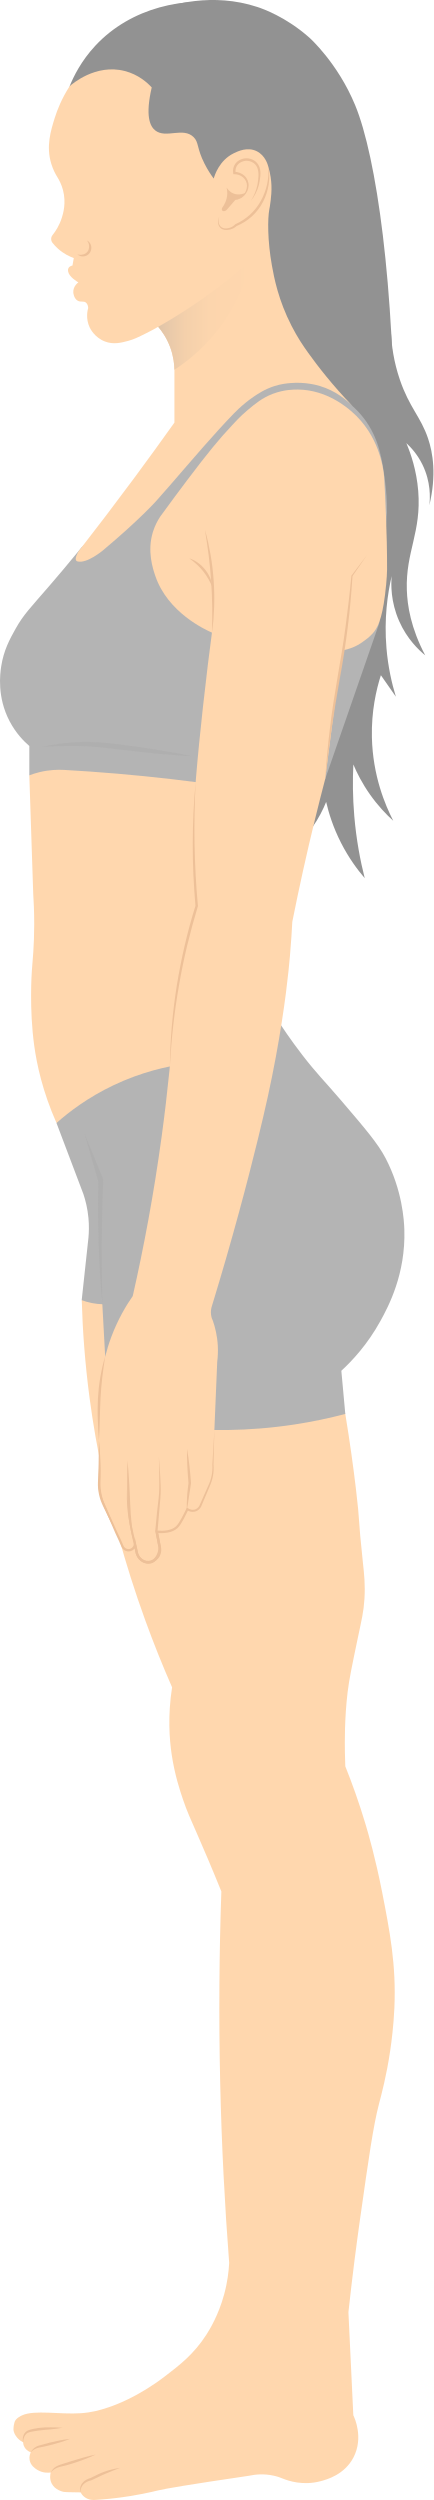
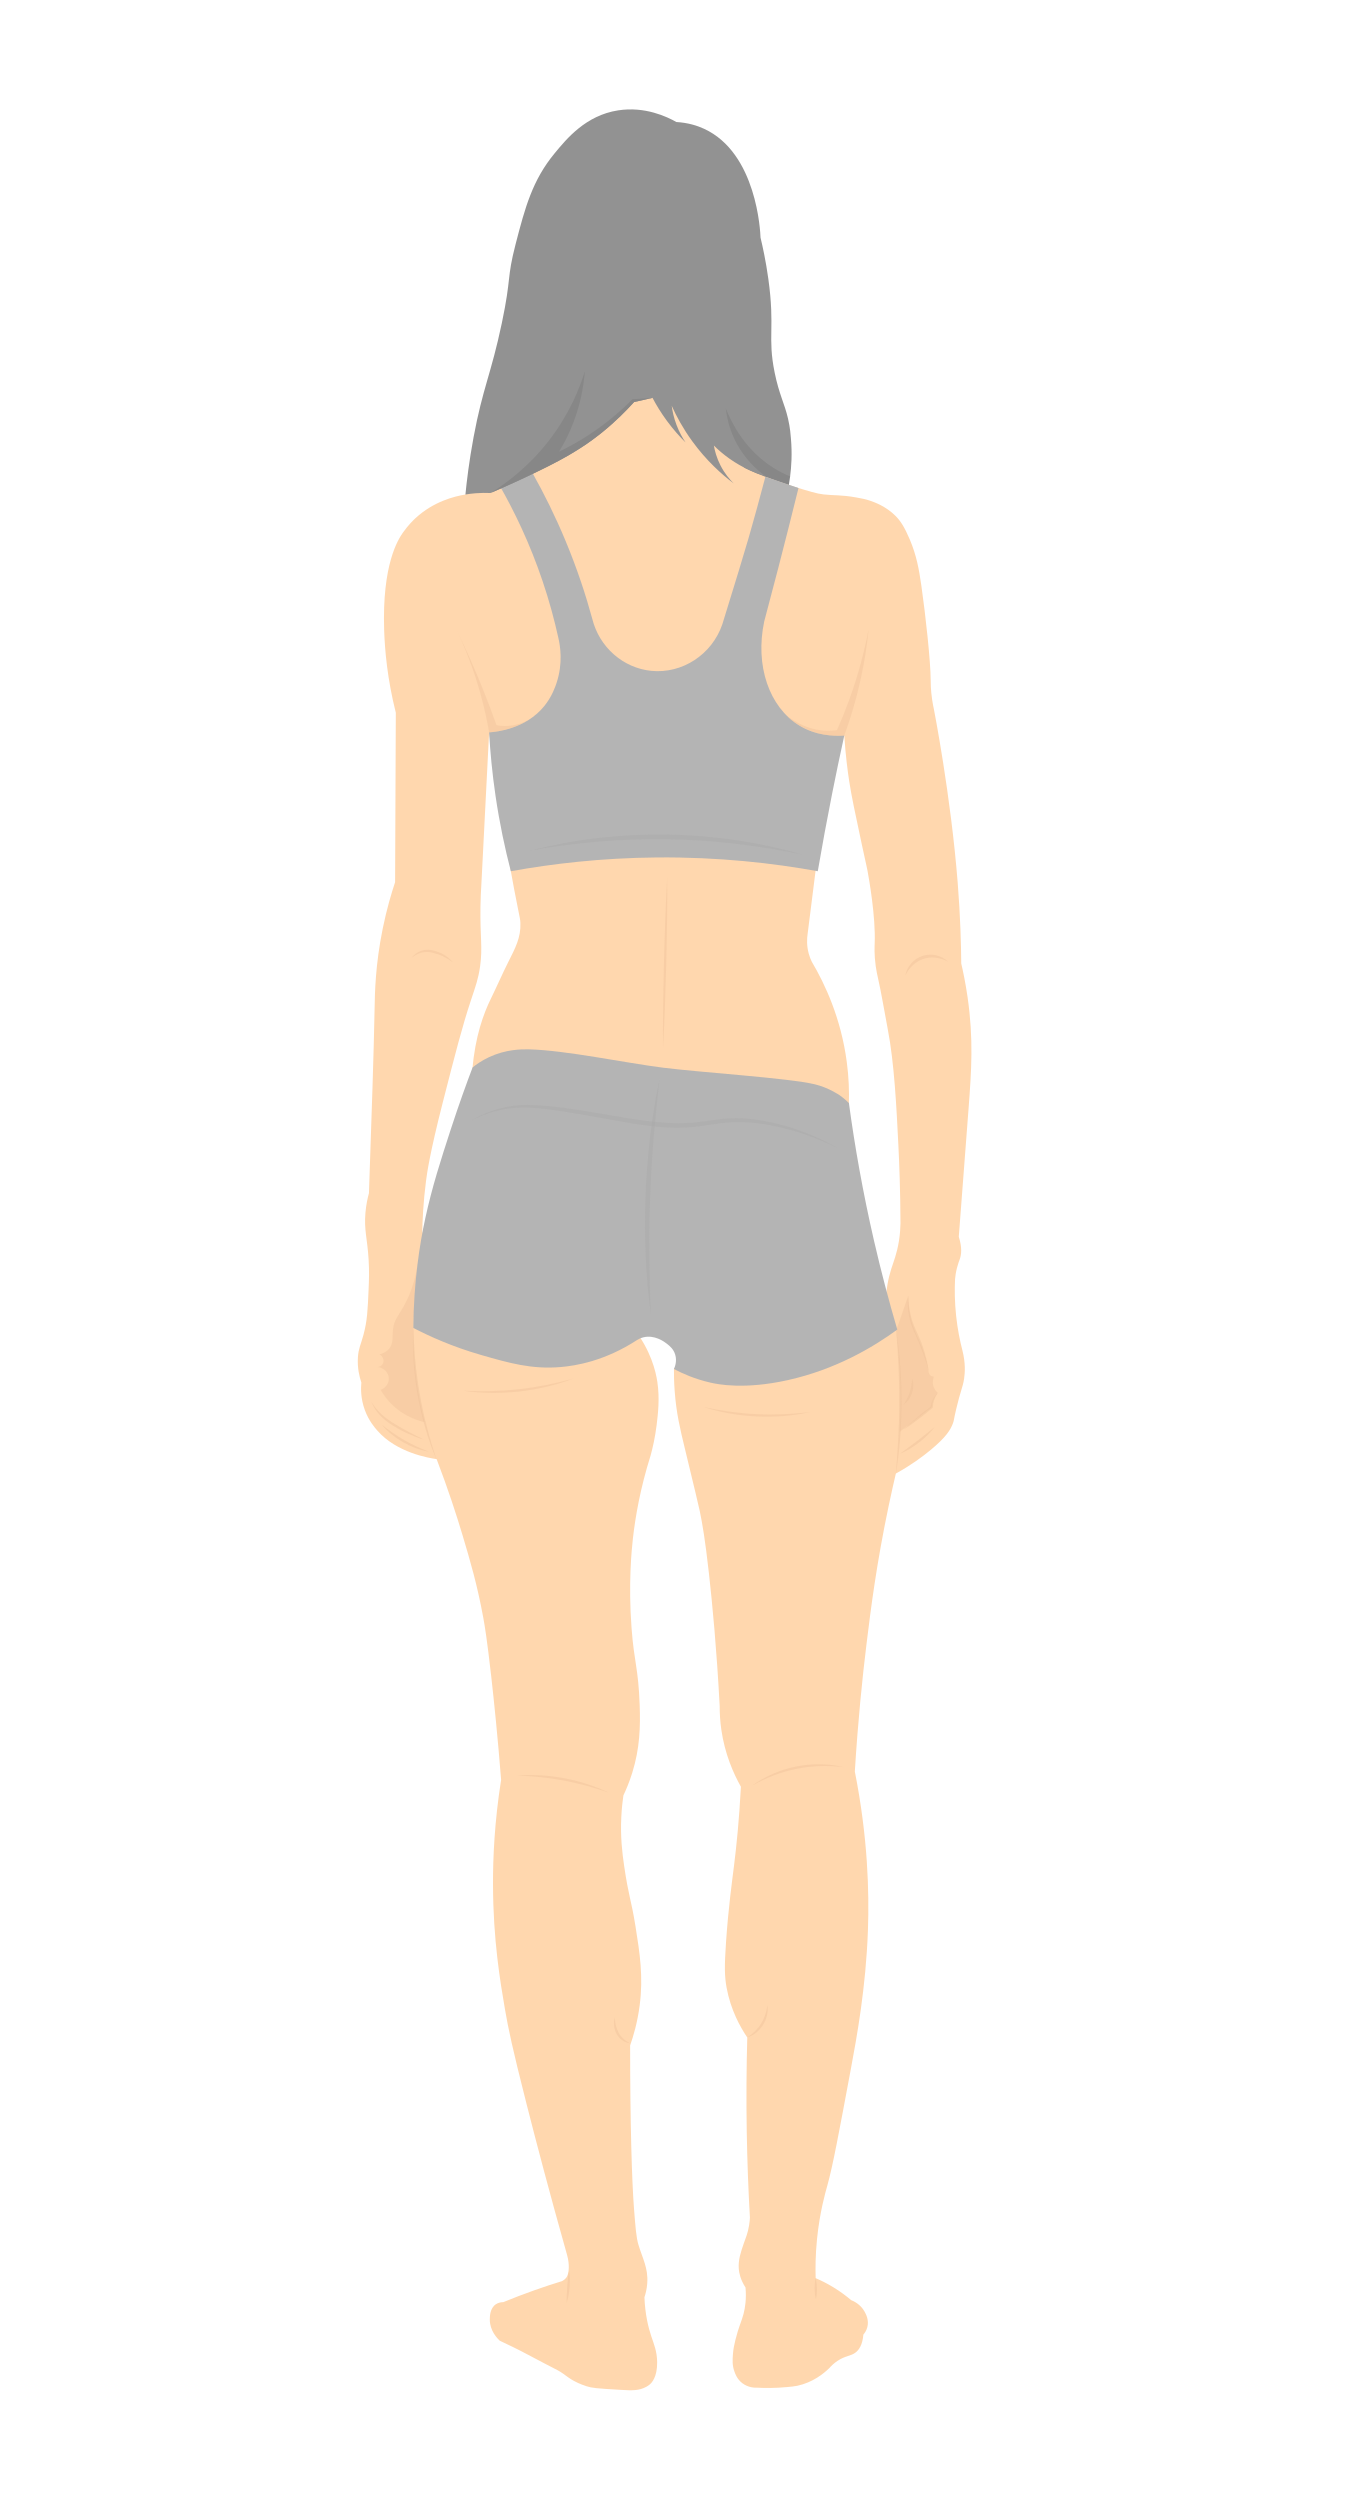
- <svg xmlns="http://www.w3.org/2000/svg" id="Layer_2" data-name="Layer 2" viewBox="0 0 601.87 3471.64">
+ <svg xmlns="http://www.w3.org/2000/svg" id="Layer_2" data-name="Layer 2" viewBox="0 0 2077.32 3801.64">
  <defs>
    <style>
      .cls-1 {
+         opacity: .41;
+       }
+ 
+       .cls-1, .cls-2 {
+         fill: #edc098;
+       }
+ 
+       .cls-2 {
+         opacity: .43;
+       }
+ 
+       .cls-3 {
        fill: #b4b4b4;
      }

-       .cls-2 {
+       .cls-4 {
        fill: #ffd7ae;
      }

-       .cls-3 {
+       .cls-5 {
        fill: #929292;
      }

-       .cls-4 {
+       .cls-6 {
+         fill: #878787;
+       }
+ 
+       .cls-7 {
+         fill: none;
+       }
+ 
+       .cls-8 {
        fill: #a5a4a4;
        opacity: .31;
      }
- 
-       .cls-5 {
-         fill: #edc098;
-       }
- 
-       .cls-6 {
-         fill: url(#linear-gradient);
-       }
    </style>
-     <linearGradient id="linear-gradient" x1="253.39" y1="437.57" x2="382.21" y2="437.57" gradientTransform="translate(601.87) rotate(-180) scale(1 -1)" gradientUnits="userSpaceOnUse">
-       <stop offset="0" stop-color="#ffd7ae" />
-       <stop offset=".45" stop-color="#fcd5ad" />
-       <stop offset=".71" stop-color="#f4d0ab" />
-       <stop offset=".92" stop-color="#e6c8a9" />
-       <stop offset="1" stop-color="#dfc4a8" />
-     </linearGradient>
  </defs>
  <g id="Layer_1-2" data-name="Layer 1">
    <g>
-       <path class="cls-3" d="m421.22,751.07c-20.4,0-40.8,0-61.2,0-2.77-82.84-10.14-170.83-23.88-263.07-27.76-186.41-74.79-345.51-122.51-472.74,24.43-9.04,81.32-26.12,143.83-5.55,7.37,2.42,39.66,13.75,72.14,42.56,0,0,39.21,34.77,63.62,93.88,29.55,71.57,54.79,249.14,54.65,485.93-.84,38.14-1.68,76.28-2.51,114.41-41.37,1.52-82.74,3.05-124.12,4.57Z" />
-       <path class="cls-3" d="m542.97,463.51c.86,15.46,3.54,38.17,12.35,63.94,13.18,38.57,28.89,51.25,39.04,81.26,6.85,20.27,11.89,50.6,1.9,92.94,1.11-10.09,2.14-32.39-9.54-56.3-6.94-14.21-15.93-24.01-22.46-30,6.11,14.4,14.14,37.37,16.49,66.25,4.67,57.39-17.49,84.44-15.8,137.59.68,21.39,5.4,52.8,25.56,90.87-8.87-7.24-25.27-22.6-36.29-47.71-11.79-26.85-11.3-50.87-10.32-62.38-5.66,24.48-10.69,59.01-7.24,99.96,2.23,26.52,7.48,49.31,13.09,67.56-6.95-9.95-13.89-19.9-20.84-29.85-6.46,20.28-13.3,50.09-12.47,86.36,1.22,53.16,18.33,93.76,29.68,115.82-9.73-8.81-21.33-20.89-32.45-36.7-10.72-15.24-18.01-29.7-22.98-41.51-1.03,21.13-.95,45.1,1.26,71.32,2.79,32.94,8.32,62.03,14.52,86.52-10.11-11.75-22.18-28.02-32.89-49.02-11.01-21.61-17.13-41.47-20.67-56.84-4.25,10.56-10.28,22.62-18.94,34.99-3.1,4.43-6.25,8.48-9.37,12.19,4.46-14.26,10.14-35.52,13.35-61.72,7.95-64.76-4.53-115.53-9.07-134.28-53.87-222.66-80.81-333.99-46.25-400.59,17.26-33.27,56.73-76.28,160.35-100.66Z" />
-       <path class="cls-2" d="m479.5,1963.47c6.6,40.18,11.3,75.09,14.66,103.18,6.26,52.25,2.47,35.36,9.77,103.18,1.76,16.3,3.4,30.53,2.17,50.5-1.12,18.09-3.83,28.47-9.23,54.3-8.01,38.29-12.02,57.44-14.12,74.94-4.36,36.33-4,69.33-3.8,83.63.11,8.06.35,14.8.54,19.55,9.18,22.9,19.01,50.02,28.24,80.91,3.76,12.58,13.63,46.55,22.81,93.4,10.65,54.36,19.83,101.21,17.11,161.56-1.1,24.25-3.91,46.1-5.7,58.38-5.25,35.96-12.21,61.24-15.75,74.94-7.95,30.76-13.99,73.36-26.07,158.57-4.92,34.71-10.71,78.83-16.29,130.33,2.26,47.7,4.53,95.4,6.79,143.09,1.65,3.4,14.42,30.87.41,58.24-12.56,24.54-37.52,31.15-46.02,33.4-24.46,6.47-44.84-.66-52.02-3.55-3.76-1.52-7.19-2.87-13.15-4.18-13.79-3.05-25.86-1.61-34.01.13-84.5,12.44-116.8,18.02-127,20.51-.59.14-3.79.93-8.15,1.92-6.87,1.55-17,3.68-29.32,5.69-20.65,3.36-37.72,4.76-48.87,5.43-1.92.2-9.12.72-15.34-4.14-2.72-2.13-4.36-4.57-5.29-6.31-1.9-.03-4.99-.08-8.81-.14-8.65-.13-13-.26-14.28-.51-1.63-.32-12.3-2.42-17.02-11.73-3.19-6.3-2.01-12.65-1.36-15.24-2.8.39-11.01,1.13-18.86-3.85-2.69-1.71-9.02-5.73-10.39-13.36-.88-4.9.7-8.97,1.59-10.85-1.36-.47-5.89-2.23-8.66-7.03-1.59-2.76-1.95-5.4-2.04-6.92-1.73-.84-4.27-2.33-6.76-4.83-1.42-1.43-5.69-5.85-6.61-12.44t0,0c0-5.58,1.27-9.9,1.59-10.85,1.78-5.27,8.54-8.37,10.56-9.29,17.09-7.82,52.5-.93,81.46-2.91,15.18-1.04,25.98-4.04,38.29-8.15,8.9-2.97,40.78-14.2,78.61-43.17,20.35-15.59,40.02-30.65,57.56-57.97,4.79-7.46,16.69-27.15,24.44-55.39,4.75-17.33,6.48-32.55,7.06-43.99-6.13-79.58-10.52-163.32-12.49-250.89-2.09-92.61-1.3-181.08,1.63-265.01-13.36-33.02-24.7-59.39-32.58-77.38-10.23-23.35-14.86-33.05-20.77-50.5-4.02-11.88-11.43-34.08-15.61-62.18-3.22-21.64-5.59-53.9.54-93.4-12.77-29.11-25.4-60.35-37.47-93.68-14.51-40.05-26.5-78.37-36.45-114.45-16.2-55.91-31.01-120.85-40.66-193.73-6.43-48.57-9.69-94.05-10.86-135.76,10.07-10.14,26.18-23.9,48.87-33.67,101.21-43.58,213.34,43.79,223.74,52.13,58.41,46.84,83.05,106.75,93.41,139.56Z" />
-       <path class="cls-1" d="m383.92,1413.91c7.51,11.79,19.56,29.92,35.84,51.05,20.08,26.06,30.39,35.64,53.76,62.99,34.21,40.04,51.31,60.06,61.91,80.37,23.26,44.6,25.67,86.36,26.07,99.38,1.88,61.51-22,106.28-33.13,126.53-17.98,32.72-39.29,55.42-54.36,69.31,1.83,19.98,3.66,39.95,5.48,59.93-21.64,5.71-45.21,10.79-70.6,14.66-65.04,9.92-123.11,9.05-170.52,4.34-30.77-32.94-61.55-65.89-92.32-98.83-1.32-24.18-2.63-48.36-3.95-72.54-4.11-.11-8.98-.53-14.38-1.58-5.54-1.08-10.33-2.58-14.26-4.07,3.12-28.92,6.25-57.83,9.37-86.75.71-7.67.96-16.9,0-27.29-1.23-13.2-4.06-24.36-6.92-32.99-12.49-32.99-24.98-65.98-37.47-98.97,13.18-21.19,31.08-44.35,55.39-65.98,93.47-83.13,212.24-81.62,250.07-79.56Z" />
-       <path class="cls-2" d="m40.71,1076.67c1.81,54.85,3.62,109.7,5.43,164.54.65,9.94,1.38,24.66,1.36,42.49-.04,30.12-2.19,49.92-3.26,64.35-.23,3.17-3.71,53.26,3.26,103.86,3.59,26.11,11.53,63.67,30.95,107.52,17.84-15.81,43.89-35.53,78.61-52.13,39.6-18.93,75.64-26.71,101.01-30.14,25.4-28.14,89.11-106.4,95.44-220.21.91-16.34,9.6-216.69-108.61-256.32-64.54-21.64-144.6,12.12-204.19,76.03Z" />
-       <path class="cls-3" d="m96.64,119.81c5.51-13.55,16.06-35.2,35.71-56.32C182.19,9.89,258.31-5.6,317.94,6.05c15.45,3.02,42.56,8.65,69.24,30.14,23.11,18.61,35.02,40.35,40.73,52.95,8.88,8.46,21.6,22.92,29.32,43.99,4.8,13.08,7.11,27.15,5.7,58.65-1.01,22.74-3.94,54.03-12.22,91.23,5.15,12.61,4.18,22.13,3.26,26.88-3.58,18.34-18.98,29.58-32.74,39.62-8.38,6.12-15.95,10.11-21.01,12.52-5.64,4.37-14.41,10.03-26.08,13.03-20.18,5.19-57.81,4.7-136.85-70.6-37.82-36.03-91.49-95.24-140.66-184.65Z" />
-       <path class="cls-1" d="m526.58,865.64c-24.99,72.03-49.99,144.06-74.98,216.1-58.95,1.57-117.89,3.14-176.84,4.71-48.73-6.36-99.19-11.5-151.31-15.14-11.53-.8-22.99-1.52-34.37-2.16-9.15-.51-20.87-.12-33.98,3.04-5.3,1.28-10.1,2.83-14.39,4.48,0-13.58,0-27.15,0-40.73-7.41-6.4-18.61-17.62-27.42-34.48C-4.29,967.85.09,935.78,1.61,925.71c3.46-22.92,12.24-38.63,20.09-52.68,10.95-19.59,19.92-28.28,47.52-60.28,10.47-12.14,25.76-30.11,44.08-52.6,47.94-42.94,84.06-80.1,108.52-106.51,37.53-40.53,84.88-71.97,118.66-115.67,3.41-4.41,13.04-17.22,29.87-22.81,13.91-4.62,26.14-2.11,39.1.54,27.57,5.65,46.39,19.2,55.4,25.83,11.11,8.17,19.23,16.34,24.56,22.29,4.03,3.59,9.89,9.25,15.86,17.04,21.62,28.2,25.92,59.6,29.62,89.16,1.29,10.26,2.56,24.53,2.44,41.76-3.58,51.29-7.16,102.58-10.74,153.86Z" />
-       <path class="cls-2" d="m476.2,903.09c7.32-1.43,17.9-4.54,28.01-12.14,2.95-2.22,8.06-5.43,13.25-11.28,6.62-7.46,12.75-18.53,17.16-53.34,2.82-22.23,2.88-35.3,2.88-35.3.24-49.35-2.97-109.27-4.1-129.24-1.1-11.56-6.79-57.34-45.21-90.42-6.67-5.74-34.85-30-74.13-30.41-5.96-.06-19.58-.08-35.45,6.02-14.41,5.53-24.16,13.6-34.81,22.56-11.2,9.42-18.51,17.86-22.2,21.79-17.36,18.47-32.51,36.78-61.91,75.76-9.56,12.68-22.25,29.69-37.06,50.1-3.18,4.76-7.26,11.9-10.18,21.18-8.45,26.82-.13,51.54,3.26,61.5,17.29,50.85,69.56,74.64,78.61,78.61-3.33,25.1-7.81,60.55-12.49,103.18-3.63,33.07-7.24,68.79-9.78,99.92-3.39,41.64-5.5,101.27,1.09,176.49-6.57,21.19-12.85,44.45-18.33,69.65-5.47,25.16-9.4,48.89-12.22,70.87-3.74,57.06-9.61,117.64-18.33,181.24-10.82,78.99-24.62,152.47-39.91,219.93-8.76,12.6-20.39,31.65-29.73,56.61-14.19,37.9-16.06,70.52-17.11,91.64-1.15,23.27.9,27.73.81,91.65-.02,12.05-.1,21.93-.17,28.39.55,3.42,1.65,9.3,3.77,16.41,4.36,14.64,9.49,22.45,18.91,42.39,2.17,4.58,5.52,11.84,9.41,21,1.88,3.49,5.7,5.44,9.5,4.89,4.16-.6,7.46-4.08,7.87-8.42.71,3.63,1.41,7.27,2.12,10.9,1.88,10.23,12.23,16.26,21.1,13.54,8.21-2.52,13.4-12.01,10.59-21.18-1.21-6.83-2.43-13.65-3.64-20.48,4.08.07,13.63-.34,23.33-6.4,13.62-8.52,17.69-22.06,18.59-25.39,3.49,2.81,8.12,3.62,12.09,2.04,4.41-1.75,6.17-5.69,6.52-6.52,4.34-9.96,8.69-19.91,13.03-29.87,1.31-3.16,2.65-7.18,3.53-11.95,1.11-6,1.11-11.24.81-15.21,1.99-47.61,3.98-95.21,5.97-142.82.79-6.31,1.24-13.72.81-21.99-.72-14.1-3.73-25.85-6.74-34.56-.96-1.94-2.14-4.87-2.63-8.62-.62-4.78.16-8.69.82-11,29.06-94.97,49.72-173.62,63.94-231.75,10.96-44.76,18.39-78.55,25.25-115.67,13.02-70.46,17.75-119.36,19.55-140.11,1.69-19.51,2.67-35.8,3.26-47.25,9.29-46.68,19.82-94.5,31.77-143.36,4.53-18.55,9.18-36.87,13.92-54.94,5.18-40.62,10.36-81.24,15.54-121.86,3.02-18.93,6.04-37.85,9.06-56.78Z" />
-       <path class="cls-2" d="m85.79,302.57c-3.33,10.45-8.45,18.42-12.9,23.98-2.52,3.15-2.4,7.63.11,10.79,2.04,2.57,4.51,5.3,7.48,7.97,8.21,7.37,16.57,11.11,21.99,13.05-.59,3.45-1.21,6.93-1.83,10.37-.73.15-3.99.77-5.5,3.48-1.06,1.91-.7,3.89-.51,4.91,1.36,7.48,12.68,14.15,14.19,15.03-.44.29-7.59,5.42-7.04,14.08.04.37.62,8.28,6.19,11.4,4.36,2.38,8.06-.11,11.44,2.64,2.31,1.91,2.9,5.02,3.04,7.44-.84,2.97-3.81,14.63,2.16,27.16.7,1.47,6.78,13.78,20.93,19.28,11.95,4.66,22.8,1.8,32.55-.81,7.7-2.05,13.45-4.88,24.45-10.34,7.26-3.56,13.09-6.85,17.12-9.2,4.91,5.75,11.91,15.32,16.83,28.77,4.58,12.54,5.61,23.61,5.72,30.94v73.31c-18.15,25.51-36.77,51.21-55.94,77.12-25.81,34.86-51.54,68.69-77.12,101.54-1.36,2.35-5.83,10.34-3.15,13.23,0,0,.55.59,1.43.84,12.87,3.74,35.37-15.14,35.37-15.14,51.14-42.85,73.86-68.44,73.86-68.44,6.61-7.44,12.49-14.12,17.75-20.14,10.33-11.82,18.14-20.91,24.08-27.85,0,0,41.7-48.72,66.52-74.07,2.9-2.96,8.5-8.58,16.56-15.07,2.2-1.77,5.66-4.54,10.25-7.67,6.39-4.35,15.92-10.75,29.13-14.99,9.72-3.12,17.54-3.81,22.25-4.22,20.82-1.8,37.28,2.93,41.02,4.07,22.4,6.78,37.39,19.76,45.2,27.75-27.75-28.96-47.87-54.84-61.51-73.9-7.25-10.14-14.79-21.3-22.99-37.27-18.52-36.07-24.32-67.06-27.37-84.11-6.22-34.7-5.89-65.22-3.61-77.3.19-1.01,1.2-6.12,1.98-13.11.58-5.2,1.36-12.47,1-21.07-.27-6.37-1.25-15.29-4.39-25.78-.66-2.64-4.18-15.25-15.87-21.19-13.01-6.52-26.43.04-32.18,2.86-19.87,9.75-26.32,30.2-27.71,35.04-3.34-4.51-8.14-11.47-12.76-20.64-11.07-21.92-7.62-29.47-15.21-36.95-14.52-14.3-38.49,2.42-53.19-9.2-7.48-5.9-14.04-20.27-4.91-59.75-5.87-6.38-18.33-17.89-37.46-22.8-40.47-10.45-73.46,18.36-76.57,21.15-11.07,17.23-17.16,32.88-20.64,43.95-5.54,17.74-12.24,39.26-4.87,63.6,2.53,8.32,6.01,14.7,8.65,18.91,2.42,3.92,5.57,9.86,7.62,17.59,4.76,17.96.22,32.92-1.61,38.71Z" />
-       <path class="cls-6" d="m219.66,453.81c4.91,5.75,11.91,15.32,16.83,28.77,4.58,12.54,5.61,23.61,5.72,30.94,16.19-10.58,37.22-26.97,57-51.31,31.24-38.43,43.83-77.6,49.28-100.6-24.02,21.36-52.15,43.64-84.73,65.18-15.06,9.96-29.81,18.93-44.1,27.02Z" />
-       <path class="cls-5" d="m372.51,231.28c.68,8.31.1,16.61-1.6,24.62-1.75,8.02-4.7,15.73-8.6,22.86-1.99,3.55-4.18,6.97-6.68,10.18-2.51,3.19-5.3,6.14-8.24,8.93-5.98,5.48-12.84,10.02-20.28,13.35l-.29.13-.18.19c-2.08,2.22-4.74,3.92-7.68,4.77-3.01.89-6.22,1.33-9.08.38-2.86-.87-5.09-3.39-5.92-6.44-.87-3.05-.58-6.43.54-9.52-1.52,2.91-2.22,6.38-1.57,9.77.58,3.33,2.83,6.73,6.3,7.98,3.39,1.34,7.07.97,10.35.21,3.44-.79,6.63-2.58,9.2-5.02l-.47.32c7.85-3.21,15.17-7.78,21.47-13.52,6.29-5.74,11.56-12.6,15.45-20.15,3.94-7.53,6.52-15.7,7.83-24.02,1.37-8.33,1.1-16.87-.54-25.02Z" />
-       <path class="cls-5" d="m348.28,278.94c5.18-6.42,9.17-13.97,11.21-22.12.99-4.11,1.61-8.17,2.04-12.39.35-4.19.24-8.64-1.41-12.84-1.58-4.21-4.92-7.81-9-9.75-4.01-1.94-8.78-2.63-13.19-1.58-4.38.96-8.55,3.42-11.24,7.19-2.73,3.76-3.64,8.63-2.88,13.04l.25,1.43h1.4c4.4-.05,8.82,1.52,12.12,4.45,3.36,2.86,5.42,7.19,5.4,11.66-.05,4.47-1.9,9.03-4.74,12.62-2.96,3.58-7.29,6.01-11.95,7.05,4.77-.46,9.47-2.61,12.94-6.17,3.42-3.59,5.66-8.33,5.98-13.44.29-5.12-1.86-10.35-5.63-13.9-3.76-3.6-8.92-5.53-14.09-5.64l1.64,1.42c-.51-3.71.22-7.56,2.41-10.49,2.14-2.96,5.54-4.93,9.19-5.79,7.19-1.77,15.75,2.01,18.5,9.06,2.85,7.09,1.55,15.7.31,23.61-1.55,7.96-4.78,15.61-9.24,22.57Z" />
-       <path class="cls-5" d="m341.29,267.52c-1.06.57-8.94,4.68-17.45,1.03-5.46-2.34-8.22-6.61-9.16-8.25.55,2.28.96,5.03.92,8.15-.15,9.86-4.8,17.11-7.23,20.36-.04.1-.87,2.3.2,3.56,1.09,1.29,3.97,1.36,6.11-.81,4.03-4.64,8.05-9.28,12.08-13.93,1.8-.3,5.15-1.09,8.57-3.53,3.25-2.31,5.07-5.02,5.96-6.58Z" />
-       <path class="cls-5" d="m294.32,878.46c.91-5.93,1.49-11.91,2.07-17.88.47-5.98.78-11.98,1.01-17.99.43-12.01.13-24.04-.65-36.04-.85-11.99-2.2-23.95-4.26-35.79-1.04-5.92-2.17-11.82-3.45-17.68-1.39-5.84-2.77-11.68-4.49-17.43.93,5.93,1.97,11.82,2.77,17.75.92,5.91,1.75,11.83,2.45,17.76,1.4,11.86,2.65,23.73,3.42,35.64.86,11.9,1.26,23.83,1.48,35.77.18,11.95-.05,23.9-.34,35.9Z" />
-       <path class="cls-5" d="m295.53,816.5c-.89-9.12-4.76-17.96-10.5-25.26-5.76-7.27-13.49-13.1-22.21-15.96,7.38,5.37,13.99,11.23,19.41,18.17,5.52,6.87,9.68,14.67,13.3,23.04Z" />
-       <path class="cls-5" d="m451.6,1081.74c2.76-23.56,5.73-47.08,9.11-70.53,3.49-23.44,7.13-46.84,11.39-70.16,4.34-23.31,7.9-46.82,10.85-70.37,3.01-23.55,5.04-47.21,6.57-70.89l-.15.4,20.53-29.79-21.82,28.86-.13.17-.02.24c-2.13,23.61-5.02,47.13-8.1,70.61-3.02,23.5-7.13,46.81-11.1,70.19-3.98,23.38-7.77,46.84-10.51,70.41-2.89,23.56-5.13,47.19-6.62,70.86Z" />
-       <path class="cls-5" d="m259.7,2011.94c-.28,16.01.71,31.91,2.05,47.79v-.4c-.39,3.2-.79,6.39-1.12,9.6-.34,3.2-.76,6.4-.86,9.62-.33,6.44-.51,12.89-.48,19.32,1.22-6.35,2.22-12.69,3.07-19.04.37-3.18,1.01-6.33,1.46-9.5.52-3.16.97-6.32,1.41-9.49l.03-.21v-.19c-1.21-15.89-2.75-31.75-5.56-47.51Z" />
-       <path class="cls-5" d="m220.6,2022.53l.5,25.89c.16,4.31.05,8.62.09,12.92.07,4.3-.02,8.6-.34,12.88-.55,8.55-2.03,17.05-2.78,25.68l-2.48,25.83-.02.19.05.24,3.91,20.04.02.1.05.13c1.32,4.03,1.21,8.68-.65,12.41-1.85,3.75-5.34,6.77-9.37,8.04-4.02,1.33-8.51.63-11.94-1.88-3.5-2.48-5.91-6.35-6.44-10.63v-.07s-.04-.12-.04-.12l-5.63-24c-1.97-7.98-3.57-16.08-5.07-24.14-2.89-16.14-3.99-32.62-3.31-49.1-1.65,16.39-1.37,33.08,1.17,49.45,1.28,8.18,2.65,16.3,4.4,24.37l5.34,24.21-.04-.19c.58,5.11,3.49,9.92,7.66,12.92,4.14,3.14,9.96,4.11,14.91,2.49,4.96-1.54,9.23-5.08,11.54-9.79,2.27-4.77,2.33-10.23.69-15.1l.06.23-4.1-20,.03.42,2.19-25.74c.5-8.59,1.75-17.17,2.07-25.87.21-4.34.18-8.68-.02-13-.14-4.33-.31-8.65-.63-12.96l-1.82-25.85Z" />
-       <path class="cls-5" d="m177.02,2028.23c-.42,9.89-.44,19.78-.41,29.67.02,9.89.21,19.78.59,29.66.47,9.88,1.18,19.84,2.92,29.64.86,4.89,1.85,9.76,2.99,14.59,1.26,4.8,2.52,9.59,4.14,14.28-.84-4.88-1.76-9.73-2.42-14.62-.78-4.86-1.46-9.74-1.98-14.63-1.08-9.77-1.69-19.55-2.08-29.41-.47-9.86-.76-19.73-1.43-29.59-.6-9.86-1.27-19.72-2.32-29.58Z" />
-       <path class="cls-5" d="m161.54,2128.42c-3.88-10.38-8.12-20.61-12.42-30.81-2.03-5.18-4.56-10.09-6.14-15.22-1.66-5.14-2.76-10.45-3.2-15.82-.59-5.39-.16-10.72.02-16.36.09-5.56.11-11.12-.13-16.66-.38-11.08-1.1-22.14-2.31-33.16l-.44,33.17c-.16,5.52-.21,11.03-.5,16.52-.27,5.4-.76,11.15-.2,16.79.52,5.64,1.7,11.23,3.56,16.58,1.89,5.39,4.48,10.33,6.85,15.29,4.81,9.96,9.68,19.89,14.9,29.67Z" />
-       <path class="cls-5" d="m271.7,1086.05c-1.4,14.29-2.33,28.62-3.04,42.96-.71,14.35-.95,28.71-.99,43.08-.13,28.74,1.32,57.48,3.78,86.12l.07-.65c-11.36,36.07-19.74,73.06-25.92,110.34-5.9,37.34-9.31,75.07-9.71,112.83,2.07-37.68,6.1-75.23,12.68-112.33,3.17-18.57,6.94-37.03,11.35-55.34,4.44-18.3,9.39-36.47,14.84-54.5l.1-.33-.03-.32c-2.69-28.53-4.09-57.17-4.69-85.83-.48-28.66.08-57.35,1.56-86.02Z" />
-       <path class="cls-4" d="m142.26,1812.78c-1-37.8-1.23-76.84-.54-117.03.34-19.67.89-39.04,1.63-58.11-8.73-21.31-17.47-42.63-26.2-63.94,6.45,22.33,12.9,44.67,19.35,67-.46,19.74-.56,40.09-.2,61.03.66,39.02,2.8,76.1,5.97,111.05Z" />
-       <path class="cls-5" d="m146.06,1883.64c-2.91,9.38-5.05,18.97-6.73,28.66-1.71,9.68-2.75,19.48-3.31,29.31-.39,9.84-.64,19.61-.2,29.42l.58,14.7c.32,4.89.52,9.79.96,14.67.38-4.9.52-9.8.79-14.69l.42-14.66c.14-4.88.19-9.77.43-14.65.15-4.88.31-9.75.59-14.61.46-9.72,1.4-19.41,2.45-29.1,1.1-9.69,2.55-19.35,4.02-29.05Z" />
-       <path class="cls-5" d="m297.68,1985.81l-2.76,47.95v.03s0,.05,0,.05c.31,5.03-.05,10.08-1,15.01-.95,4.95-2.56,9.68-4.72,14.29l-12.41,27.98.04-.09c-1.47,2.72-4.07,4.82-7.04,5.38-1.47.32-3.01.25-4.51-.1-1.48-.35-2.99-1.03-4.19-1.84l-1.43-.98-.82,1.59c-2.21,4.3-4.22,8.65-6.58,12.9-2.39,4.14-4.72,8.6-7.89,11.64-3.29,3.02-7.76,4.66-12.34,5.44-4.61.78-9.4.76-14.13.34l-2.2-.2.4,2.17,3.84,20.91c.35,6.22-2.6,13.37-7.38,17.45-4.72,4.23-12.58,2.28-16.9-2.34-2.23-2.38-3.7-5.24-4.3-8.61l-2.21-10.43-2.03-9.59-1.22,9.69c-.38,3.05-2.72,5.76-5.68,6.49-2.93.81-6.28-.54-8.02-3.09-.79-1.11-1.48-3.15-2.23-4.74l-2.2-5.07c-1.51-3.37-3.16-6.73-4.74-10.09l-18.17-40.32-2.26-5.05-1.48-5.23c-1.09-3.46-1.85-7.04-2.24-10.66-.44-3.62-.59-7.27-.51-10.93.16-3.62.27-7.38.31-11.07.31-14.8-.14-29.6-1.32-44.33.55,14.76.67,29.55-.08,44.27-.14,3.7-.35,7.32-.62,11.07-.19,3.73-.07,7.48.31,11.2.34,3.73,1.05,7.41,2.12,11.03l1.45,5.45,2.18,5.11,17.59,40.79c1.54,3.34,3.14,6.62,4.63,10l2.19,5.11c.83,1.74,1.21,3.3,2.49,5.27,2.4,3.58,7.12,5.56,11.41,4.42,4.29-1.03,7.58-4.86,8.16-9.17l-3.25.11,2.16,10.49c.62,3.66,2.44,7.43,5.11,10.24,2.69,2.82,6.25,4.86,10.17,5.56,1.98.33,3.93.4,6.01-.09,2.04-.49,3.87-1.5,5.42-2.73,3.09-2.52,5.19-5.83,6.65-9.32,1.41-3.54,2.29-7.23,1.96-11.31l-3.99-21.1-1.8,1.97c4.96.41,9.99.42,14.99-.46,4.95-.88,10.03-2.7,13.96-6.33,3.84-3.8,5.97-8.22,8.43-12.47,2.34-4.28,4.41-8.79,6.62-13.17l-2.25.62c1.67,1.12,3.39,1.81,5.27,2.24,1.87.42,3.86.47,5.77.03,3.85-.81,7.07-3.55,8.8-6.93l.03-.05.02-.04,11.93-28.2c4.27-9.37,6.22-19.97,5.25-30.25v.09s1.26-48.02,1.26-48.02Z" />
-       <path class="cls-5" d="m111.85,3461.06c-.07-2.17.15-4.32.87-6.26.77-1.92,1.83-3.67,3.26-5.07,1.41-1.41,3.08-2.57,4.9-3.44,1.8-.87,3.79-1.57,5.67-1.91l.18-.03.3-.14c3.28-1.51,6.57-3.02,9.81-4.62,3.22-1.64,6.51-3.14,9.85-4.53,6.66-2.82,13.42-5.46,20.28-8.08-7.29.94-14.47,2.71-21.41,5.16-1.73.62-3.47,1.24-5.17,1.93-1.7.71-3.34,1.54-5.02,2.31-3.33,1.57-6.63,3.22-9.92,4.87l.47-.17c-2.35.58-4.42,1.44-6.44,2.6-1.97,1.2-3.81,2.68-5.24,4.53-2.94,3.68-3.72,8.72-2.39,12.85Z" />
-       <path class="cls-5" d="m70.18,3434.15c3.36-4.82,8.48-7.53,13.82-8.74,5.63-1.1,11.25-2.79,16.74-4.48,10.98-3.54,21.8-7.47,32.3-12.41-11.38,2.25-22.41,5.57-33.38,9-5.5,1.76-10.87,3.54-16.41,5.21-2.86.92-5.6,2.34-7.91,4.27-1.14.99-2.17,2.08-3.03,3.29-.81,1.25-1.46,2.58-2.12,3.85Z" />
-       <path class="cls-5" d="m42.72,3405.37c3.36-3.65,7.69-5.9,12.21-6.68,4.71-.76,9.56-1.98,14.31-3.1,9.51-2.43,18.99-5.13,28.12-8.87-9.85,1.01-19.38,3.06-28.86,5.38-4.76,1.2-9.36,2.53-14.21,3.89-5.05,1.36-9.39,4.94-11.57,9.38Z" />
-       <path class="cls-5" d="m32.02,3391.42c.25-5.43,2.42-11,6.75-13.17,2.16-.99,4.84-1.48,7.49-1.94,2.66-.48,5.32-.9,8.01-1.21,5.35-.73,10.76-1.06,16.23-1.56,5.47-.5,10.93-1.25,16.37-2.21-5.52-.42-11.01-.61-16.49-.57-5.48-.07-11.04.12-16.57.8-2.76.39-5.51.84-8.22,1.45-2.68.68-5.49,1.19-8.19,2.83-2.71,1.68-4.38,4.41-5.18,7.19-.72,2.82-.77,5.69-.21,8.4Z" />
-       <path class="cls-5" d="m107.17,353.6c1.68.87,3.41,1.59,5.14,2.24l.13.02c2.72.56,5.59.19,8.18-1.14,2.56-1.35,4.62-3.72,5.54-6.47.96-2.73.9-5.69-.05-8.32-.98-2.61-2.84-4.78-5.16-5.96,1.46,2.12,2.41,4.36,2.71,6.6.32,2.22.01,4.5-.76,6.47-.8,1.96-2.17,3.64-3.96,4.79-1.76,1.17-4.03,1.84-6.3,2.01l.13.02c-1.85-.18-3.71-.3-5.6-.26Z" />
-       <path class="cls-4" d="m58.22,1037.3c17.5-1.15,34.89-1.73,52.24-1.3,17.33.38,34.5,2.24,51.82,4.42,17.32,2.03,34.69,4.15,52.1,5.78,17.4,1.69,34.84,3.13,52.36,3.86-17.15-3.68-34.39-6.66-51.66-9.39-17.28-2.76-34.57-5.17-51.95-7.34-8.7-.97-17.44-1.94-26.24-2.52-8.8-.49-17.66-.77-26.47-.37-17.61.62-35.15,2.78-52.21,6.86Z" />
+       <g>
+         <path class="cls-6" d="m1201.5,724.52c-.46,2.98-.91,5.98-1.35,8.99-.32,2.18-.63,4.35-.94,6.52-7.13,4.86-48.78,32.31-91.09,17.87-62.49-21.34-85.37-120.09-55.89-150.47,17.04-17.56,49.6-10.39,55.35-9.14,46.84,10.22,83.4,59.99,93.92,126.23Z" />
+         <path class="cls-4" d="m1471.41,1516.72c-3.12-21.66-6.86-39.43-9.69-51.62-.22-28.66-1.31-71.13-5.37-122.5-10.52-133.49-36.27-264.41-36.27-264.41-.73-3.26-1.71-8.13-2.61-14.11-2.25-15.02-2.21-26.41-2.21-29.64-.15-28.91-7.69-98.34-14.11-143.28-3.7-25.9-7.44-46.58-17.74-70.92-8-18.9-14.22-28.38-21.77-35.88-14.68-14.58-31.79-20.64-38.38-22.9-7.35-2.52-12.73-3.48-21.67-5.08-22.49-4.02-33.14-2.74-48.95-4.49-10.91-1.21-22.37-4.88-45.34-11.86,0,0-20.22-6.14-46.22-16.11-7.65-2.93-13.87-5.51-20.51-8.58-3.53-1.63-6.41-3.05-8.33-4-8.41-11.71-20.11-29.43-31.38-52.34-31.75-64.58-22.34-93.82-43.53-111.22-39.76-32.65-133.05,19.66-168.46,39.47-45.85,25.68-116.33,74.29-181.12,164.72-16.83,2.79-48.61,10.59-76.21,36.24-2.18,2.03-10.67,10.05-18.9,21.8-7.54,10.77-31.7,48.72-28.48,148.07,1.02,31.2,4.9,74.65,17.74,125.73-.36,85.9-.72,171.8-1.09,257.7-5.33,16.03-12.66,40.3-18.79,70.41-11.35,55.65-11.97,98.59-12.37,120.9-1.23,68.12-4.53,162.62-8.6,281.6-1.85,6.67-4.28,17.12-5.37,30.11-2.21,25.83,2.83,38.34,4.83,70.37,1.16,18.57.58,32.25,0,45.71-1.34,31.56-2.03,47.85-7.8,69.18-4.24,15.71-7.58,20.64-8.45,34.28-1.05,16.03,2.25,29.42,5.22,38.27-.83,8.81-1.12,24.45,5.37,42.04,5.95,16.11,14.69,26.19,18.83,30.91,29.53,33.99,79.15,41.97,90.29,43.53,17.38,45.45,30.22,85.03,39.5,116.08,11.35,37.98,22.27,74.94,31.41,124.97,2.32,12.66,5.62,32.18,12.12,89.45,4.43,39.39,9.94,92.83,15.02,157.21-10.08,63.88-12.48,118.44-12.33,159.61.22,83.47,10.92,147.09,18.25,189.68,5.08,29.31,10.99,57.86,32.25,141.62,14.76,58.11,35.4,136.97,62.07,231.36,2.36,8.09,2.72,14.87,2.65,19.33-.18,10.16-2.72,13.89-3.45,14.91-2.25,3.16-5.15,4.93-7.04,5.84-13.39,4.1-27.17,8.63-41.32,13.64-16.76,5.95-32.72,12.08-47.85,18.28-2.68,0-7.15.44-11.28,3.23-9,6.09-9.11,18.5-9.14,23.11-.15,17.16,11.75,29.13,15.05,32.25,4.83,2.21,12.08,5.62,20.79,9.94,17.78,8.71,18.43,9.65,48.03,24.99,18.83,9.76,21.4,10.85,27.39,15.05,5.88,4.1,9.36,7.22,16.69,11.21,1.56.87,8.89,4.82,19.33,8.13,7.84,2.47,13.17,3.23,53,5.51,15.49.91,26.77,1.42,37.87-4.82,1.49-.83,3.27-1.85,5.33-3.66,2.32-2.03,11.28-10.63,10.99-33.7-.18-16.69-5.04-27.64-8.85-39.1-4.53-13.6-9.5-33.48-10.48-59.64,1.6-4.75,3.66-12.12,4.28-21.26,1.63-23.22-7.29-37.98-13.42-58.55-3.3-11.06-4.43-25.57-6.71-54.56-3.23-41.03-5.95-130.77-5.91-248.55,4.75-13.53,11.1-34.57,14.51-60.87,5.66-43.71.29-78.86-6.46-120.9-6.42-40.05-10.23-43.82-17.19-91.48-2.9-19.81-5.8-43.71-4.28-74.18.65-13.46,2.03-24.7,3.19-32.76,3.77-7.94,8.89-19.7,13.46-34.42,11.64-37.4,12.48-69.97,11.28-103.17-2.07-57.17-8.34-63.37-12.37-117.17-5.04-67.47.18-119.31,2.14-136.5,3.66-32.03,11.03-75.42,26.88-125.73,3.08-11.25,6.78-27.06,9.14-46.21,2.03-16.72,4.9-40.08,1.09-65.58-2.43-16.14-9.72-47.74-36.57-82.2,17.23-13.31,40.99-12.95,56.44,0,17.63,14.73,20.79,42.77,5.37,62.57-.07,7.98.07,19.37,1.09,33.08,2.39,33.7,8.23,57.79,15.56,88.11,14.15,58.62,21.22,87.93,22.56,94.6,4.17,20.17,8.2,43.49,14,95.11,5.19,46.32,11.72,114.3,16.36,201.8-.04,10.77.62,22.71,2.43,35.48,5.3,37.11,18.32,66.6,29.82,87.06-2.61,50.75-6.93,91.74-10.48,120.11-3.12,25.25-8.41,62.72-12.08,115.24-2.68,38.42-2.29,53.32.8,70.16,6.24,33.92,20.57,59.67,31.45,75.78-1.27,46-1.63,93.84-.8,143.47.76,45.05,2.43,88.62,4.82,130.59-.14,2.65-.47,6.57-1.2,11.28-1.99,12.55-5.33,19.73-8.27,28.22-4.35,12.62-8.56,24.85-7.47,38.41.54,6.2,2.47,16.32,10.23,28.22,1.6,17.45-.58,30.83-2.97,40.05-3.16,12.22-7.18,18.64-12.48,40.05-1.81,7.36-3.05,13.46-3.63,20.93-.69,9.14-1.2,16.98,2.03,26.23,1.49,4.32,4.28,12.12,12.08,18.14,9.25,7.15,19.59,7.11,22.96,6.96,10.66.58,26.23.87,45.16-.94,5.73-.54,10.66-.91,15.71-2,23.51-5.11,39.83-18.28,48.75-27.02,2.39-2.72,6.46-6.96,12.37-10.88,12.22-8.13,20.13-6.89,27.68-12.88,4.68-3.74,10.23-11.03,11.57-27.02,1.85-2.14,4.64-5.91,6.02-11.28,2.83-10.81-2.14-19.91-4.03-23.36-6.31-11.61-16.94-16.32-20.53-17.74-7.44-6.31-16.54-13.17-27.42-19.77-9.5-5.77-18.54-10.23-26.59-13.68-.44-14.11-.44-35.04,2.14-60.22,4.13-40.48,12.62-70.01,15.6-80.6,8.31-29.67,17.52-79.26,35.98-178.4,8.45-45.45,22.74-122.17,25.79-210.68,2-57.64-.11-140.38-19.95-240.5,4.68-76.14,11.35-141.73,17.81-194.25,6.42-52.31,14.98-121.05,33.84-210.65,4.24-20.06,8.02-36.67,10.74-48.25,23.36-12.81,40.99-25.97,53.22-36.13,23.07-19.19,29.89-30.25,33.59-40.3,1.92-5.19.87-4.28,4.86-21.26,6.57-28.04,10.08-33.26,12.08-46.32,1.52-10.01,2.14-24.41-2.43-42.73-3.92-15.09-7.51-32.79-9.65-52.82-2.29-21.15-2.43-40.19-1.63-56.41.36-3.88,1.09-9.65,2.83-16.54,1.74-6.89,3.55-11.21,4.42-13.71,2.32-6.67,3.67-17.27-1.6-33.84,4.57-58.33,9.18-118.44,15.02-196.83,4.21-55.97,7.51-103.75-1.6-167.12Zm-698.61-53.61c-9.14,18.21-17.23,36.93-26.19,55.21-11.35,23.03-24.09,57.86-28.22,107.63-25.46,83.32-50.89,166.68-76.32,250.04.29-19.12,1.49-47.01,5.77-80.35,1.49-11.5,5.69-41.86,25.39-118.91,19.7-76.9,29.53-115.35,43.13-156.38,6.67-20.13,11.03-31.7,13.71-50.93,4.03-28.95-.11-43.67.54-90.54.18-13.46.65-21,1.89-43.82,2.47-45.67,6.2-119.45,11.28-221.38,10.99,70.37,22.02,140.78,33.05,211.19,3.05,17.23,6.67,36.42,10.88,57.24,2.79,13.82,3.41,16.21,3.63,21.33.94,22.27-7.91,38.52-18.54,59.67Zm594.11,424.41c-3.12,19.23-8.16,31.23-11.61,42.01-4.35,13.64-8.81,33.52-8.56,60.11-24.99-36.46-72.51-117.49-69.32-224.65.98-32.9,6.57-61.88,13.42-85.97.62-19.33-.07-41.03-3.23-64.5-8.81-66.16-32.97-117.89-53.18-152.1-1.67-3.41-3.3-7.44-4.57-12.08-3.37-12.12-2.83-22.78-1.78-29.93,4.35-34.53,8.71-69.07,13.06-103.6-3.85-27.64-6.42-73.71,9.69-126.56,9.14-30.07,21.8-54.09,33.05-71.75,1.85,29.67,5.04,53.65,7.55,69.97,3.45,22.27,8.78,47.37,19.3,96.6,8.27,38.67,7.33,32.68,8.6,39.79,2,11.06,12.41,69.07,10.77,109.62-.18,4.39-.87,17.52,1.6,34.93,1.12,7.84,2.43,13.57,2.97,15.85,6.02,26.41,10.16,53.21,15.31,79.8,9.9,51.11,13.28,118.91,16.11,175.71,1.52,30.11,3.01,70.81,3.23,119.31-.11,6.49-.58,16.03-2.39,27.42Z" />
+         <path class="cls-1" d="m1367.98,2177.39c16.3-12.52,32.59-25.04,48.89-37.56.2-2.74.79-6.68,2.57-11.07,2.02-4.98,4.75-8.53,6.7-10.7-1.63-1.36-4.45-4.1-6.18-8.46-3.03-7.66-.42-14.58.27-16.26-1.02.03-2.72-.08-4.37-1.07-2.82-1.71-4.32-5.29-3.92-9.16-1.17-5.42-3.13-13.66-6.28-23.48-6.12-19.1-11.57-28.14-15.99-39.82-4.12-10.87-8.56-27.21-8.54-49.53-3.45,10.09-6.94,20.21-10.48,30.36-2.62,7.51-5.24,15-7.87,22.45,2.82,23.24,4.96,48.54,5.91,75.65.99,28.17.58,54.49-.72,78.65Z" />
+         <path class="cls-1" d="m634.24,1927.64c-4.66,26.35-12.77,44.92-19.45,57.14-8.8,16.11-15.41,21.76-17.2,36.54-1.39,11.49,1.08,20.74-5.37,29.02-4.27,5.48-10.41,7.92-15.05,9.14,5.42,3.1,7.36,9.45,5.11,13.97-1.63,3.27-5.33,5.33-9.4,5.37,9.68.07,17.57,7.45,18.27,16.39.62,7.86-4.42,15.5-12.36,18.27,3.94,6.92,9.9,15.57,18.81,23.91,17.98,16.84,37.78,22.92,48.2,25.29-5.25-20.43-10.03-43.87-13.23-69.96-3.5-28.51-4.43-54.47-4.02-77.09,1.9-29.33,3.8-58.67,5.7-88Z" />
+         <path class="cls-3" d="m759.08,737.21c22.91,39.93,46.62,88.92,66.1,146.71,10.16,30.13,17.86,58.77,23.72,85.37,3.02,12.63,7.47,39.18-2.63,69.42-2.02,6.06-7.07,20.75-18.67,35.04-28.21,34.76-72.38,39.12-83.83,39.9,1.65,29.71,4.68,61.82,9.67,95.93,6.18,42.22,14.39,80.77,23.38,115.27,62.32-11.31,137.07-20.2,221.68-20.96,94.63-.85,177.49,8.7,245.06,20.96,6.59-38.49,13.83-77.73,21.76-117.69,5.98-30.09,12.17-59.65,18.54-88.67-16.82,1.15-43.44,0-68.52-15.32-45.63-27.85-67.53-91.17-53.2-158.27,7.09-26.57,14.13-53.31,21.1-80.24,10.65-41.14,20.98-81.98,30.99-122.52-16.77-5.71-33.55-11.43-50.32-17.14-3.74,14.24-7.9,29.77-12.47,46.43-4.4,16.01-8.12,29.2-10.78,38.53,0,0-1.34,4.72-2.7,9.46-4.96,17.27-19.51,65.31-39.5,129.78-15.8,46.3-61.09,75.59-108.02,70.94-42.94-4.26-79.3-36.15-89.88-79.4-9.7-35.61-22.7-75.34-40.31-117.69-16.03-38.56-33.17-72.8-49.91-102.64-17.09,5.6-34.17,11.19-51.26,16.79Z" />
+         <path class="cls-3" d="m718.62,1623.23c-8.98,23.68-20.89,56.4-33.7,95.81-14.73,45.32-27.68,85.47-37.89,132.2-8.8,40.28-17.92,97.21-18.54,168.07,24.09,12.53,59.16,28.53,103.45,41.25,42.39,12.17,76.39,21.92,120.38,18.27,23.5-1.95,67.42-9.19,116.57-41.2,2.05-1.27,5.16-2.9,9.18-3.94,17.06-4.42,32.08,6.55,36.01,9.67,4.36,3.48,10.06,8.02,12.63,16.39,3.17,10.34-.63,19.36-1.88,22.03,12.76,6.77,31.55,15.23,55.35,20.69,11.4,2.62,51.68,10.91,117.69-3.76,72.5-16.11,129.15-49.5,166.6-76.85-12.56-42.69-24.53-87.86-35.47-135.43-16.98-73.81-29.28-143.82-38.12-209.08-2.6-2.62-7.37-7.14-14.01-11.79-.85-.59-16.89-11.64-37.62-16.66-39.53-9.58-171.82-17.89-230.55-25.26-57.69-7.23-148.31-26.58-204.21-27.94-11.56-.28-35.19-.11-60.73,11.82-11.48,5.36-19.96,11.53-25.15,15.7Z" />
+         <path class="cls-8" d="m716.5,1704.32c20.21-12.62,43.46-20.47,67.35-23.17,5.98-.67,12-.91,18.02-.91,6.02.02,11.98.38,17.96.69,11.94.74,23.83,2.04,35.68,3.49,47.37,5.93,93.94,16.78,140.97,21.58,23.47,2.51,47.04,2.87,70.41-.3,11.7-1.47,23.48-3.55,35.51-4.6,12.02-1.12,24.18-1.03,36.16.16,23.93,2.6,47.4,7.79,70.12,15.29,22.64,7.68,44.59,17.34,65.19,29.29-21.36-10.5-43.45-19.44-66.24-25.93-22.68-6.75-46.08-11.26-69.53-13.14-11.73-.78-23.45-.6-35.12.52-11.68,1.12-23.34,3.28-35.24,4.9-11.88,1.65-23.95,2.57-35.99,2.68-12.06.23-24.06-.67-36.01-1.72-23.86-2.59-47.33-6.88-70.76-11.09-23.41-4.3-46.81-8.46-70.23-12.18-11.72-1.76-23.47-3.38-35.26-4.43-5.89-.46-11.8-.98-17.68-1.17-5.88-.18-11.77-.06-17.64.36-23.53,1.48-46.67,8.47-67.66,19.68Z" />
+         <path class="cls-8" d="m1002.9,1640.97c-3.43,29.7-6.38,59.39-8.87,89.1-2.38,29.72-4.25,59.46-5.3,89.23-1.18,29.77-1.52,59.56-1.34,89.37.28,29.81,1.01,59.63,2.21,89.51-3.97-29.63-6.59-59.47-7.81-89.37-1.32-29.9-1.29-59.86-.23-89.78,2.34-59.81,8.95-119.54,21.35-178.05Z" />
+         <path class="cls-5" d="m707.76,751.98c1.92-19.6,5.48-50.11,12.36-87.06,14.04-75.41,26.63-95.79,42.99-173.58,14.9-70.83,7.09-66.48,20.96-120.11,14.4-55.7,25.58-97.11,59.11-137.84,18.73-22.75,47.69-57.92,96.73-65.56,40.92-6.38,74.44,9.73,88.67,17.73,17.53,1.04,31.38,5.37,41.92,10.21,80.45,36.91,85.73,157.13,85.99,165.52,3.35,13.9,8.09,35.55,11.82,62.34,10.57,75.84-1.48,88.06,9.67,142.95,6.78,33.32,15.01,46.89,20.32,69.92,3.46,15.01,3.98,25.32,4.4,30.03,2.13,23.91.64,43.94-1.21,57.98-8.18-3.38-16.77-7.68-25.46-13.16-42.66-26.94-63.09-67.09-72.35-90.23,1.29,11.74,4.46,27.73,12.46,45.12,14.25,30.94,36.01,49.28,47.97,57.93-15-4.53-34.64-12.43-54.79-26.67-9.39-6.64-17.27-13.5-23.78-19.95,1.33,7.68,4.06,18.46,10.08,30.23,6.51,12.72,14.37,21.73,20.15,27.41-18.36-13.88-41.73-34.74-63.28-64.49-13.96-19.27-23.91-37.78-31.04-53.61,1.02,7.85,3.06,17.89,7.26,29.02,4.19,11.13,9.29,20.03,13.7,26.6-8.83-8.74-18.57-19.55-28.21-32.65-9.2-12.49-16.37-24.44-21.96-35.05-9.33,2.11-18.66,4.22-27.99,6.32-27.63,30.78-54.07,51.39-73.38,64.6-24.5,16.75-45.93,27.46-77.79,43.13-27.69,13.62-51.08,23.83-67.31,30.63-6.84-.31-14.49-.26-22.77.4-5.43.44-10.53,1.09-15.25,1.88Z" />
+         <path class="cls-1" d="m743.77,1113.66c-3.11-18.01-7.29-37.32-12.9-57.64-10.36-37.54-23.3-70.15-36.27-97.54,13.9,28.53,27.61,59.17,40.71,91.9,7.14,17.84,13.7,35.32,19.75,52.4,3.56.67,7.52,1.14,11.82,1.21,17.4.29,31.16-6,39.13-10.62-8.7,5.52-21.17,12.04-37.13,16.24-9.36,2.46-17.89,3.6-25.11,4.06Z" />
+         <path class="cls-1" d="m1283.86,1118.49c12.84-35.1,24.42-75.84,31.84-121.72,2.24-13.86,3.96-27.31,5.24-40.31-6.27,32.93-15.67,69.54-29.83,108.42-5.84,16.03-12.01,31.15-18.34,45.34-4.93.73-11.57,1.32-19.35.81-33.49-2.2-55.93-22.68-56.33-22.05-.37.58,17.92,18.66,47.82,26.4,15.6,4.04,29.33,3.96,38.95,3.11Z" />
+         <path class="cls-1" d="m704.27,2114.84c14.16.62,28.29.91,42.4.53,14.11-.38,28.19-1.21,42.19-2.89,14.03-1.43,27.96-3.7,41.8-6.42,13.85-2.7,27.58-6.07,41.27-9.76-6.6,2.59-13.34,4.8-20.11,6.95-6.8,2.03-13.66,3.86-20.57,5.54-13.82,3.31-27.88,5.57-41.99,7.3-14.15,1.39-28.36,2.28-42.57,2.06-14.21-.2-28.4-1.2-42.42-3.31Z" />
+         <path class="cls-1" d="m1069.97,2139.56c13.41,2.85,26.85,5.34,40.37,7.17,13.52,1.81,27.09,3.2,40.72,3.67,13.61.78,27.25.63,40.88.07,6.82-.26,13.63-.72,20.44-1.33,6.82-.49,13.61-1.29,20.43-2.05-6.68,1.57-13.44,2.72-20.22,3.82-6.79.98-13.62,1.74-20.47,2.35-13.7,1.15-27.48,1.27-41.22.76-13.73-.77-27.45-2.13-40.98-4.54-13.53-2.42-26.92-5.62-39.94-9.91Z" />
+         <path class="cls-1" d="m786.76,2700.07c5.91-.55,11.84-.72,17.78-.85,5.94-.02,11.88.15,17.81.46,11.88.61,23.7,2.18,35.4,4.31,11.69,2.2,23.26,5.1,34.57,8.76,5.64,1.88,11.25,3.83,16.79,5.98,5.49,2.26,10.97,4.53,16.3,7.15-11.24-3.77-22.49-7.36-33.88-10.45-11.4-3-22.85-5.77-34.44-7.87-11.57-2.2-23.23-3.84-34.96-5.11-11.73-1.24-23.52-1.91-35.37-2.37Z" />
+         <path class="cls-1" d="m1143.59,2715.39c4.89-3.62,10.07-6.84,15.34-9.91,5.32-2.98,10.81-5.68,16.4-8.15,11.19-4.94,22.97-8.56,34.96-11.02,12.01-2.43,24.27-3.65,36.5-3.48,12.23.14,24.43,1.51,36.26,4.35-6.05-.64-12.08-1.25-18.12-1.43-6.04-.31-12.08-.38-18.1-.13-12.04.49-24.04,1.78-35.81,4.24-11.8,2.33-23.36,5.78-34.63,10.04-11.27,4.28-22.17,9.57-32.79,15.49Z" />
+         <path class="cls-1" d="m865.49,3452.23c.62,4.19.87,8.39,1,12.59.2,4.21,0,8.4-.28,12.59-.68,8.37-1.91,16.71-4.49,24.79-.27-8.47.3-16.76.87-25.06.75-8.29,1.14-16.58,2.89-24.91Z" />
+         <path class="cls-1" d="m1240.33,3464.26c1.5,5.36,1.89,10.73,2.01,16.1.01,5.37-.24,10.75-1.61,16.14-1.51-5.36-1.89-10.73-2.01-16.1,0-5.37.25-10.75,1.61-16.14Z" />
+         <path class="cls-1" d="m1136.34,3098.28c8.55-5.68,15.81-12.64,20.99-21.05,5.25-8.37,8.3-17.94,9.64-28.12.77,5.09.56,10.39-.62,15.5-1.11,5.13-3.2,10.04-5.95,14.54-2.83,4.45-6.32,8.49-10.44,11.74-4.06,3.31-8.73,5.83-13.63,7.39Z" />
+         <path class="cls-1" d="m958.19,3107.15c-4.21-.47-8.36-2.08-11.94-4.59-3.58-2.51-6.58-5.9-8.7-9.77-2.08-3.88-3.36-8.14-3.8-12.44-.42-4.29-.18-8.64,1.06-12.71.55,8.39,2.12,16.46,5.92,23.41,1.84,3.49,4.36,6.56,7.27,9.29,2.96,2.68,6.42,4.88,10.19,6.8Z" />
+         <path class="cls-2" d="m652.27,2207.54c-13.81-2.34-27.14-7.5-39.37-14.46-12.18-7.03-23.39-15.9-32.38-26.65,10.98,8.67,22.19,16.69,34.18,23.51,11.93,6.91,24.54,12.51,37.56,17.6Z" />
+         <path class="cls-2" d="m645.42,2189.4c-4.07-1.14-8.04-2.56-12.04-3.96-3.95-1.5-7.85-3.11-11.74-4.79-7.76-3.37-15.28-7.32-22.52-11.76-7.18-4.5-14.24-9.4-20.22-15.59-5.98-6.16-10.82-13.34-14.1-21.13,2.33,3.52,4.72,6.97,7.45,10.13,2.63,3.23,5.48,6.26,8.58,8.99,6.18,5.48,13.08,10.16,20.19,14.52,7.07,4.43,14.42,8.41,21.82,12.34,7.42,3.89,14.99,7.53,22.57,11.25Z" />
+         <path class="cls-2" d="m1368.5,2210.76c8.96-6.77,17.96-13.17,26.69-19.98,8.8-6.72,17.27-13.8,26.11-20.73-6.8,8.96-15.04,16.71-23.9,23.6-8.92,6.81-18.51,12.81-28.9,17.11Z" />
+         <path class="cls-2" d="m1362.05,2242.61c1.59-18.28,3.01-36.55,3.92-54.85.88-18.29,1.57-36.59,1.45-54.89.21-18.3-.32-36.61-1.11-54.9-.36-9.15-.88-18.3-1.53-27.44-.52-9.15-1.31-18.28-1.99-27.44,2.93,18.12,4.97,36.39,6.31,54.71,1.37,18.32,1.87,36.7,1.95,55.08-.19,18.37-.82,36.75-2.31,55.06-1.49,18.31-3.61,36.57-6.69,54.66Z" />
+         <path class="cls-2" d="m663.96,2220.03c-6.86-16-12.58-32.49-17.45-49.23-4.9-16.74-8.61-33.81-11.78-50.96-2.82-17.22-5-34.55-6.05-51.95-.49-8.7-.79-17.42-.87-26.13.04-8.71.16-17.42.72-26.11.26,8.7.5,17.39,1.06,26.06.44,8.67,1.05,17.33,1.87,25.97,1.62,17.27,3.75,34.49,6.84,51.55,2.85,17.1,6.58,34.04,10.89,50.85,4.29,16.81,9.32,33.44,14.77,49.97Z" />
+         <path class="cls-1" d="m1376.59,1483.42c1.22-6.63,4.34-13.01,8.89-18.27,4.49-5.34,10.66-9.3,17.32-11.57,6.72-2.1,14.03-2.53,20.81-.87,6.78,1.57,13.05,4.88,17.95,9.52-5.95-3.11-12.3-5-18.61-5.86-6.34-.8-12.7-.19-18.67,1.74-5.96,1.96-11.47,5.22-16.12,9.6-4.6,4.41-8.6,9.68-11.57,15.71Z" />
+         <path class="cls-1" d="m625.94,1456.67c3.48-4.78,8.46-8.69,14.28-10.72,5.79-2.18,12.33-2.15,18.24-.74,5.84,1.52,11.53,3.48,16.75,6.61,5.2,3.05,9.78,7.05,13.49,11.66-4.7-3.6-9.66-6.66-14.83-9.16-5.14-2.45-10.71-4.2-16.24-5.58-5.48-1.36-11.13-1.54-16.58-.1-5.43,1.42-10.6,4.21-15.11,8.03Z" />
+         <path class="cls-1" d="m1014.62,1332.11c.21,21.98.02,43.96-.22,65.93-.24,21.97-.8,43.94-1.19,65.91-.68,21.96-1.2,43.93-2.03,65.89l-1.31,32.94c-.57,10.98-1.01,21.95-1.7,32.93-.14-10.99-.05-21.98-.08-32.97l.3-32.96c.25-21.97.8-43.94,1.2-65.91.69-21.96,1.2-43.93,2.04-65.89.83-21.96,1.72-43.92,3-65.86Z" />
+         <path class="cls-2" d="m1381.13,1970.28c.15,5,.38,9.96,1.06,14.87.56,4.92,1.41,9.79,2.6,14.57,2.28,9.6,5.95,18.68,10.22,27.67,4.2,9.07,7.94,18.46,10.76,28.07,1.42,4.81,2.71,9.65,3.85,14.52,1.02,4.9,2.03,9.8,2.68,14.76-1.46-4.78-2.8-9.58-4.4-14.29-1.47-4.75-3.05-9.46-4.78-14.11-3.42-9.32-7.16-18.45-11.41-27.44-4.2-9.04-7.96-18.62-9.64-28.6-1.82-9.93-2.21-20.1-.95-30.02Z" />
+         <path class="cls-2" d="m1373.74,2174.09c3.29-3.24,6.65-6.39,10.09-9.44,3.43-3.06,6.92-6.05,10.45-8.99,7.07-5.86,14.24-11.59,21.62-17.06l-.59,1.12c.8-8.36,4.78-16.28,10.84-21.65-4.75,6.53-7.41,14.19-7.7,21.87l-.02.64-.57.48c-7,5.95-14.2,11.64-21.51,17.2-3.66,2.78-7.36,5.49-11.12,8.14-3.75,2.66-7.58,5.22-11.48,7.69Z" />
+         <path class="cls-2" d="m1374.14,2135.8c3.99-6.11,7.28-12.19,9.37-18.79,2.16-6.57,3.08-13.43,3.53-20.71,2.43,6.93,2.17,14.74-.08,21.83-2.33,7.07-6.74,13.55-12.82,17.67Z" />
+         <path class="cls-6" d="m745.78,749.7c22.73-13.92,56.93-38.63,88.27-78.86,31.85-40.88,47.49-80.76,55.35-106.41-1.87,23.93-7.29,55.22-21.9,88.94-5.42,12.52-11.37,23.66-17.33,33.45,13.92-6.71,28.98-14.96,44.61-25.12,27.86-18.12,49.96-37.43,66.96-54.65,10.17-.68,20.34-1.35,30.51-2.03-9.33,2.11-18.66,4.22-27.99,6.32-9.47,10.3-28.56,30.34-51.19,48.24-7.52,5.95-14.94,11.39-22.19,16.36-6.21,4.13-14.73,9.62-25.09,15.72-10.53,6.2-20.89,11.81-34.29,18.54-34.16,17.15-73.57,34.26-85.72,39.5Z" />
+         <path class="cls-8" d="m806.99,1293.28c33.7-8.71,68.05-15.15,102.72-19.05,34.66-4.02,69.61-5.69,104.52-5.17,17.45.34,34.9,1.12,52.3,2.47,17.39,1.49,34.75,3.33,52.01,5.93,34.53,4.99,68.68,12.45,102.09,22.21-34.08-7.05-68.38-12.61-102.81-16.65-34.45-3.97-69.05-6.33-103.69-6.78-34.64-.66-69.3.69-103.85,3.55-34.55,2.94-68.99,7.5-103.28,13.49Z" />
+       </g>
+       <rect class="cls-7" width="2077.32" height="3801.64" />
    </g>
  </g>
</svg>
